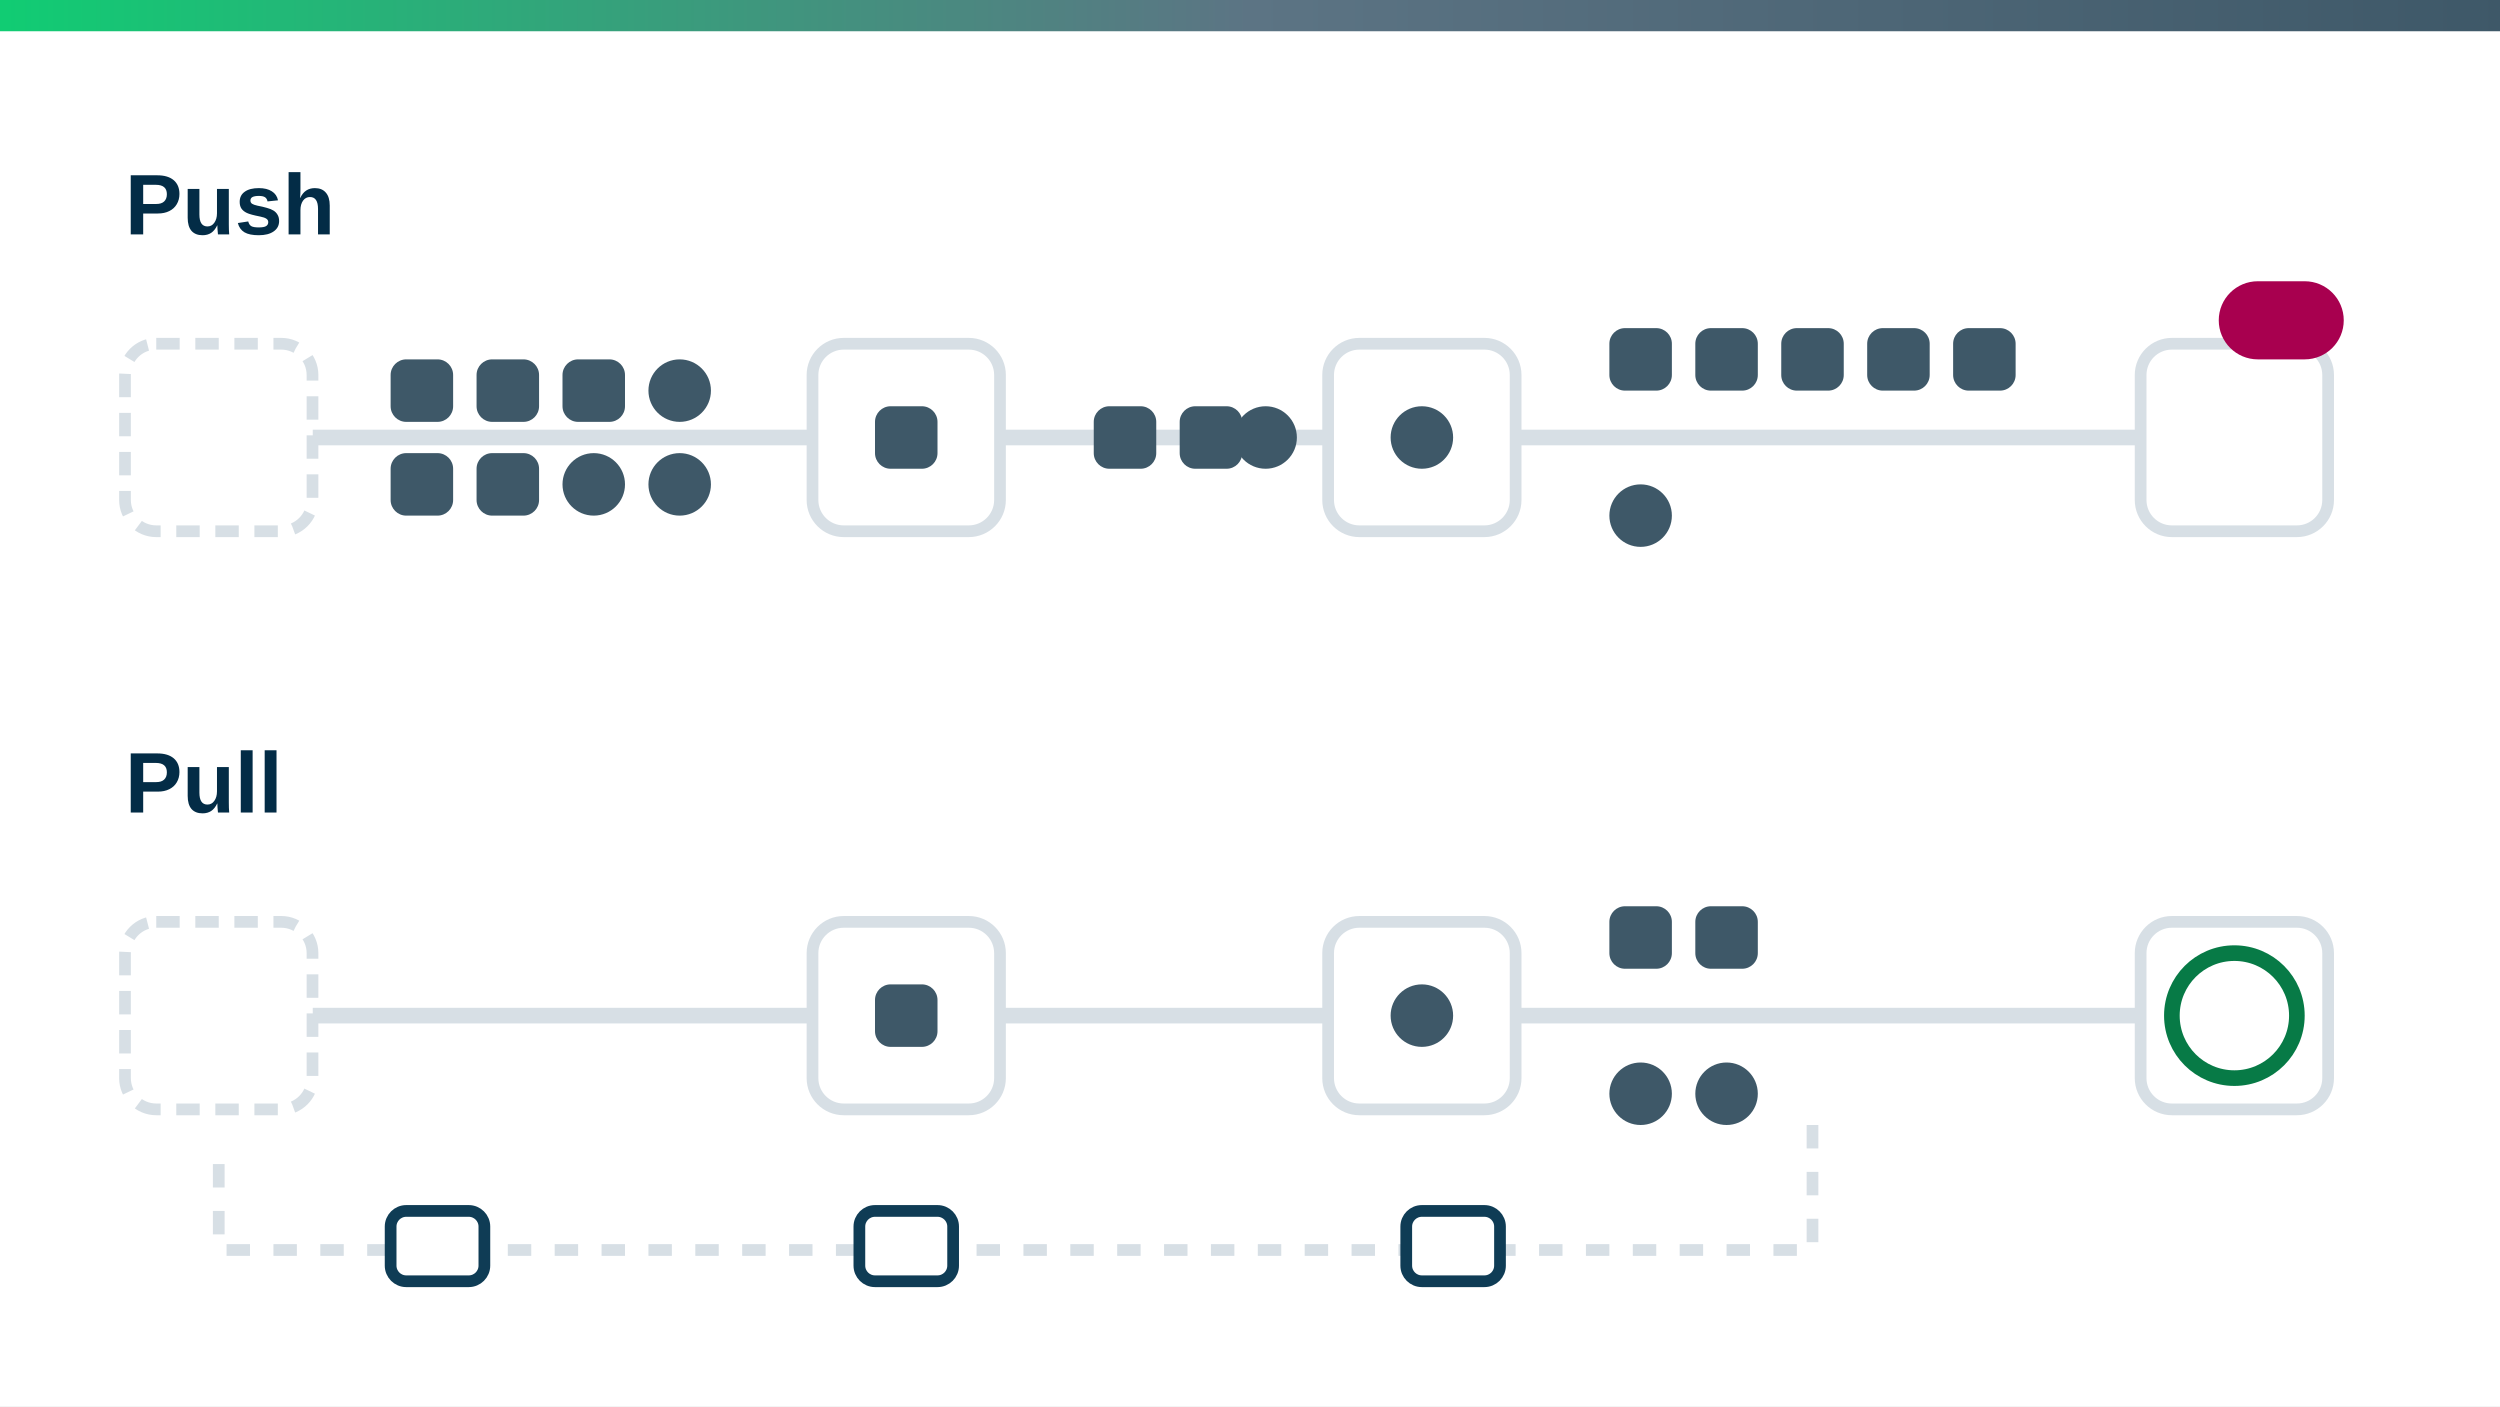
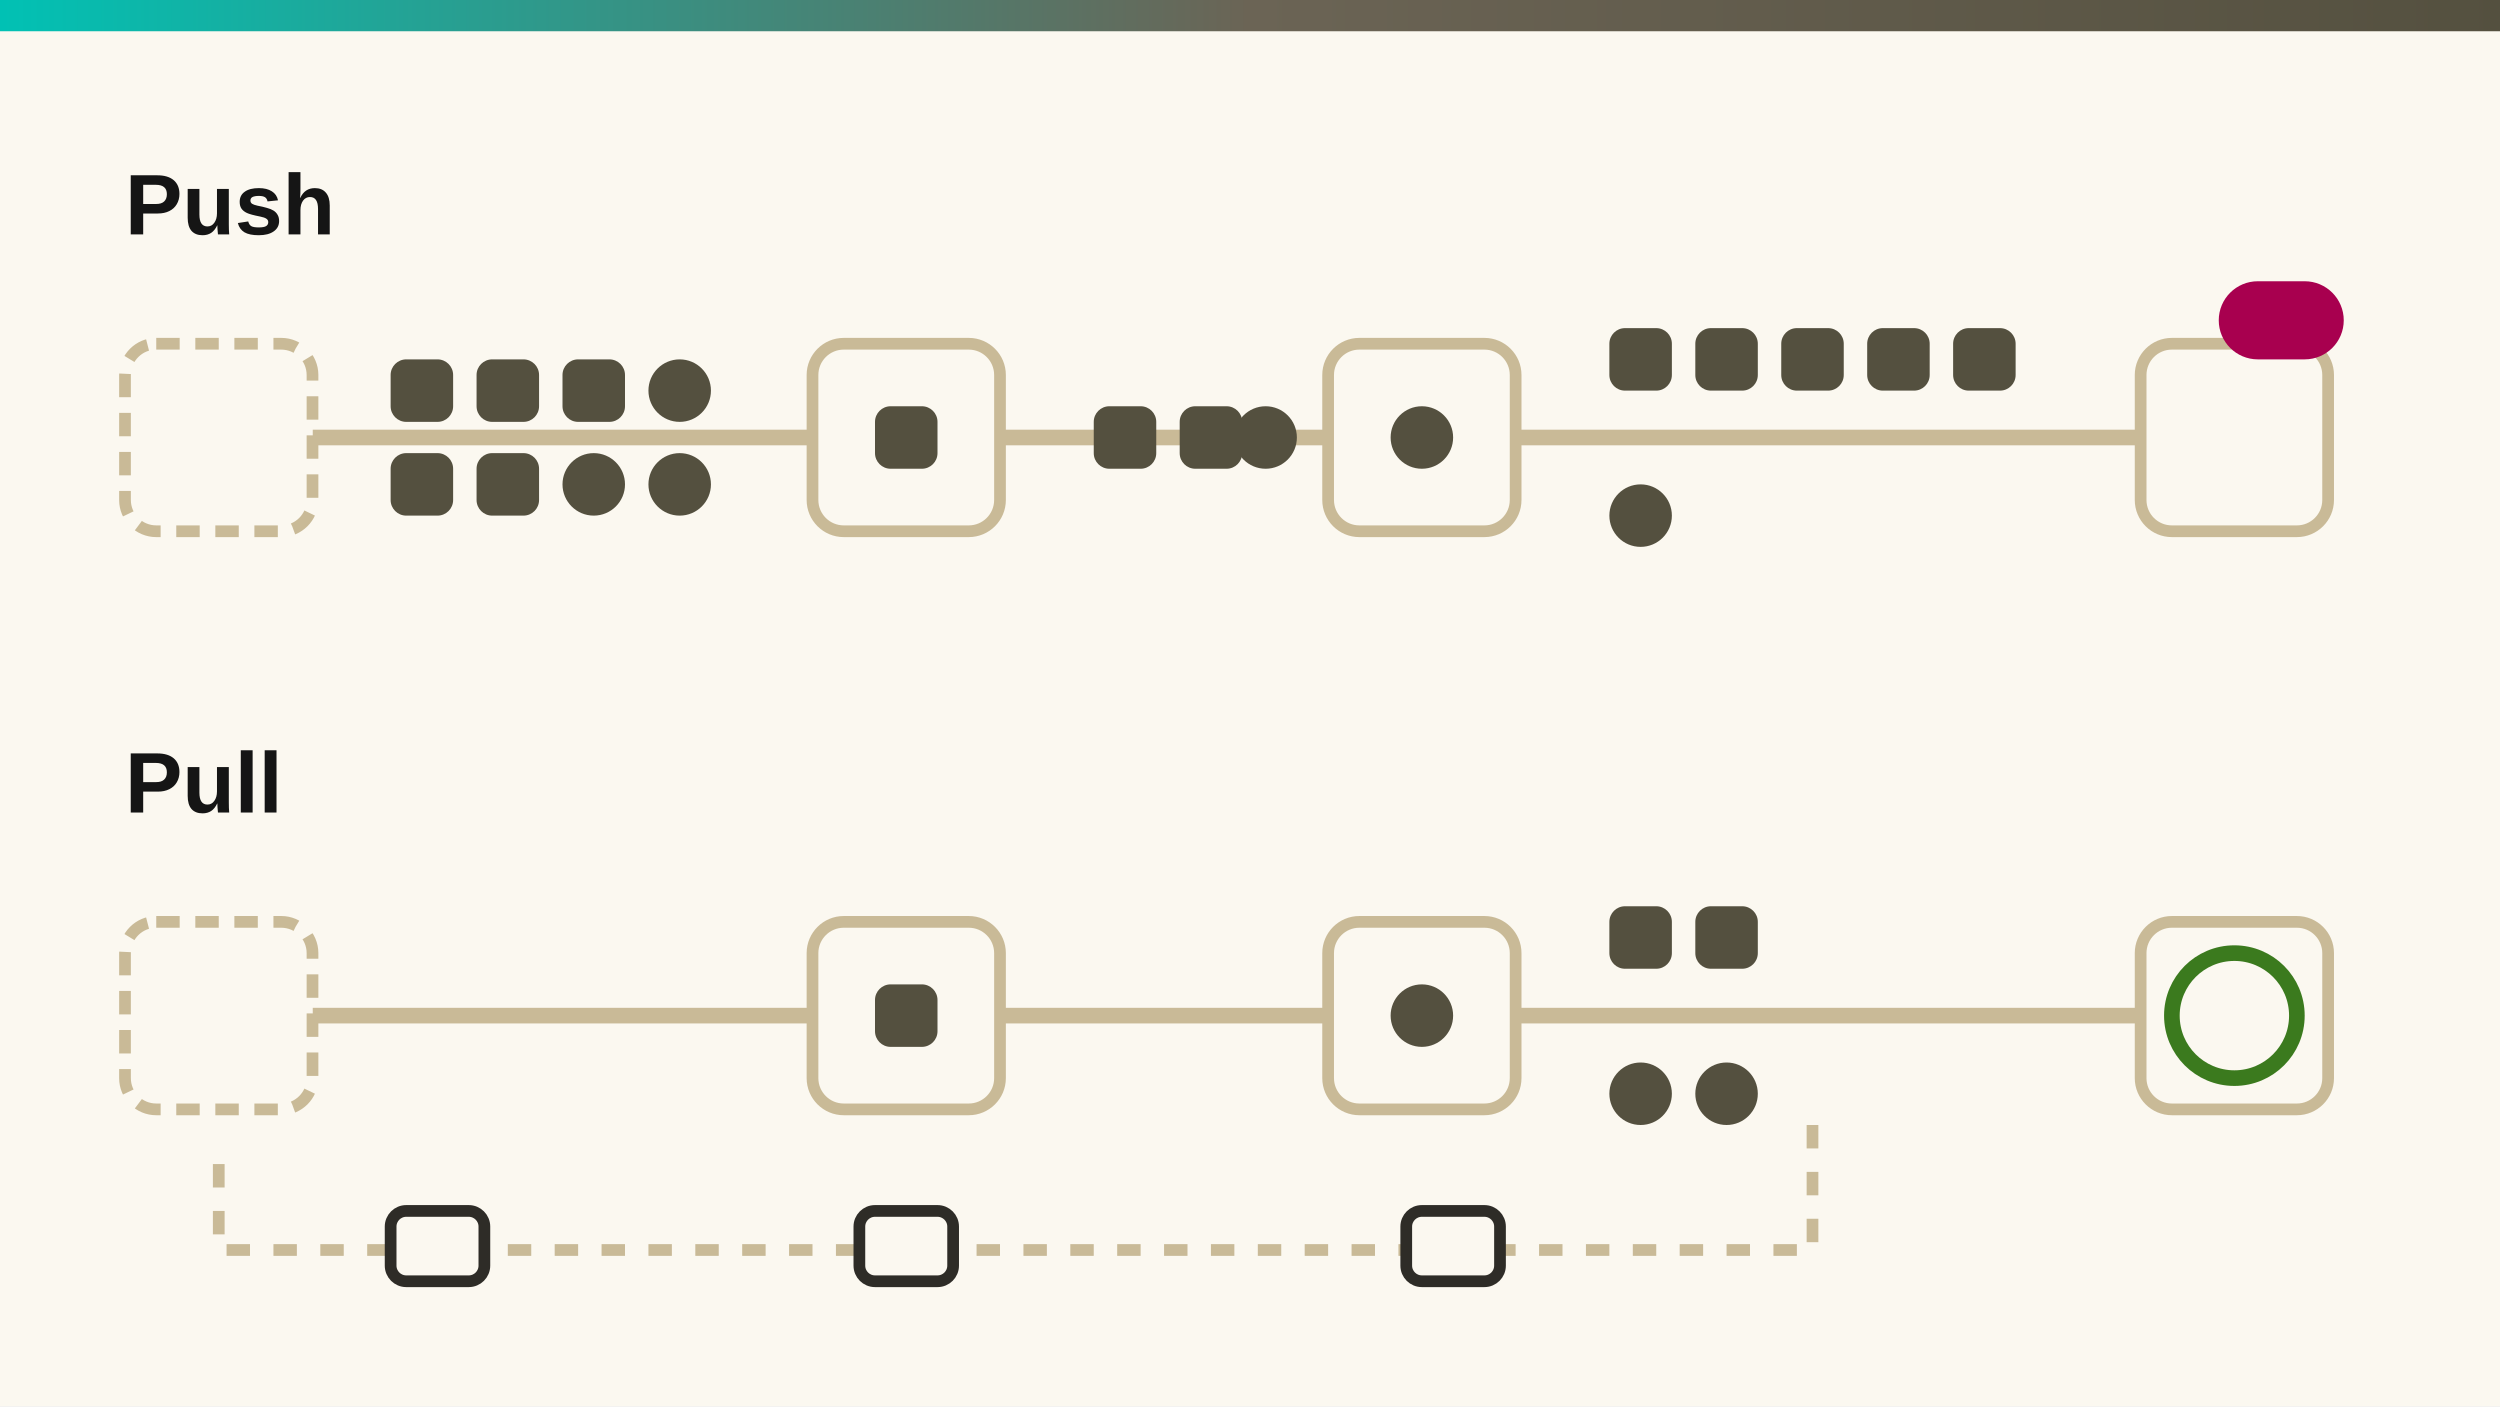
<svg xmlns="http://www.w3.org/2000/svg" viewBox="0 0 320 180" width="320" height="180" aria-hidden="true">
  <defs>
    <linearGradient id="g" x1="0" x2="1" y1="0" y2="0">
-       <stop offset="0" stop-color="#10cd73" />
-       <stop offset=".5" stop-color="#5c7484" />
-       <stop offset="1" stop-color="#3e5868" />
+       <stop offset="0" stop-color="#00c2b5" />
+       <stop offset=".5" stop-color="#6b6455" />
+       <stop offset="1" stop-color="#54503f" />
    </linearGradient>
  </defs>
-   <rect width="320" height="180" fill="#ffffff" />
+   <rect width="320" height="180" fill="#fbf8f0" />
  <rect x="0" y="0" width="320" height="4" fill="url(#g)" />
-   <g font-family="Arial, Helvetica, sans-serif" font-size="11" font-weight="700" fill="#032c46">
+   <g font-family="Arial, Helvetica, sans-serif" font-size="11" font-weight="700" fill="#151515">
    <text x="16" y="30">Push</text>
    <text x="16" y="104">Pull</text>
  </g>
-   <g stroke="#d7dfe5" stroke-width="2">
+   <g stroke="#c9ba97" stroke-width="2">
    <line x1="40" y1="56" x2="296" y2="56" />
    <line x1="40" y1="130" x2="296" y2="130" />
  </g>
-   <g fill="#fff" stroke="#d7dfe5" stroke-width="1.5">
+   <g fill="#fbf8f0" stroke="#c9ba97" stroke-width="1.5">
    <rect x="16" y="44" width="24" height="24" rx="4" stroke-dasharray="3 2" />
    <rect x="104" y="44" width="24" height="24" rx="4" />
    <rect x="170" y="44" width="24" height="24" rx="4" />
    <rect x="274" y="44" width="24" height="24" rx="4" />
    <rect x="16" y="118" width="24" height="24" rx="4" stroke-dasharray="3 2" />
    <rect x="104" y="118" width="24" height="24" rx="4" />
    <rect x="170" y="118" width="24" height="24" rx="4" />
    <rect x="274" y="118" width="24" height="24" rx="4" />
  </g>
-   <g fill="#3e5868">
+   <g fill="#54503f">
    <rect x="50" y="46" width="8" height="8" rx="2" />
    <rect x="61" y="46" width="8" height="8" rx="2" />
    <rect x="72" y="46" width="8" height="8" rx="2" />
    <circle cx="87" cy="50" r="4" />
    <rect x="50" y="58" width="8" height="8" rx="2" />
    <rect x="61" y="58" width="8" height="8" rx="2" />
    <circle cx="76" cy="62" r="4" />
    <circle cx="87" cy="62" r="4" />
    <rect x="140" y="52" width="8" height="8" rx="2" />
    <rect x="151" y="52" width="8" height="8" rx="2" />
    <circle cx="162" cy="56" r="4" />
    <rect x="206" y="42" width="8" height="8" rx="2" />
    <rect x="217" y="42" width="8" height="8" rx="2" />
    <rect x="228" y="42" width="8" height="8" rx="2" />
    <rect x="239" y="42" width="8" height="8" rx="2" />
    <rect x="250" y="42" width="8" height="8" rx="2" />
    <circle cx="210" cy="66" r="4" />
    <rect x="112" y="126" width="8" height="8" rx="2" />
    <circle cx="182" cy="130" r="4" />
    <rect x="206" y="116" width="8" height="8" rx="2" />
    <rect x="217" y="116" width="8" height="8" rx="2" />
    <circle cx="210" cy="140" r="4" />
    <circle cx="221" cy="140" r="4" />
  </g>
-   <rect x="112" y="52" width="8" height="8" rx="2" fill="#3e5868" />
-   <circle cx="182" cy="56" r="4" fill="#3e5868" />
-   <circle cx="286" cy="130" r="8" fill="none" stroke="#077a46" stroke-width="2" />
+   <rect x="112" y="52" width="8" height="8" rx="2" fill="#54503f" />
+   <circle cx="182" cy="56" r="4" fill="#54503f" />
+   <circle cx="286" cy="130" r="8" fill="none" stroke="#3b7a1e" stroke-width="2" />
  <rect x="284" y="36" width="16" height="10" rx="5" fill="#a8004f" />
-   <path d="M232 144 V160 H28 V146" fill="none" stroke="#d7dfe5" stroke-width="1.5" stroke-dasharray="3 3" />
-   <g fill="#fff" stroke="#0f3c55" stroke-width="1.5">
+   <path d="M232 144 V160 H28 V146" fill="none" stroke="#c9ba97" stroke-width="1.5" stroke-dasharray="3 3" />
+   <g fill="#fbf8f0" stroke="#2e2c27" stroke-width="1.5">
    <rect x="180" y="155" width="12" height="9" rx="2" />
    <rect x="110" y="155" width="12" height="9" rx="2" />
    <rect x="50" y="155" width="12" height="9" rx="2" />
  </g>
</svg>
